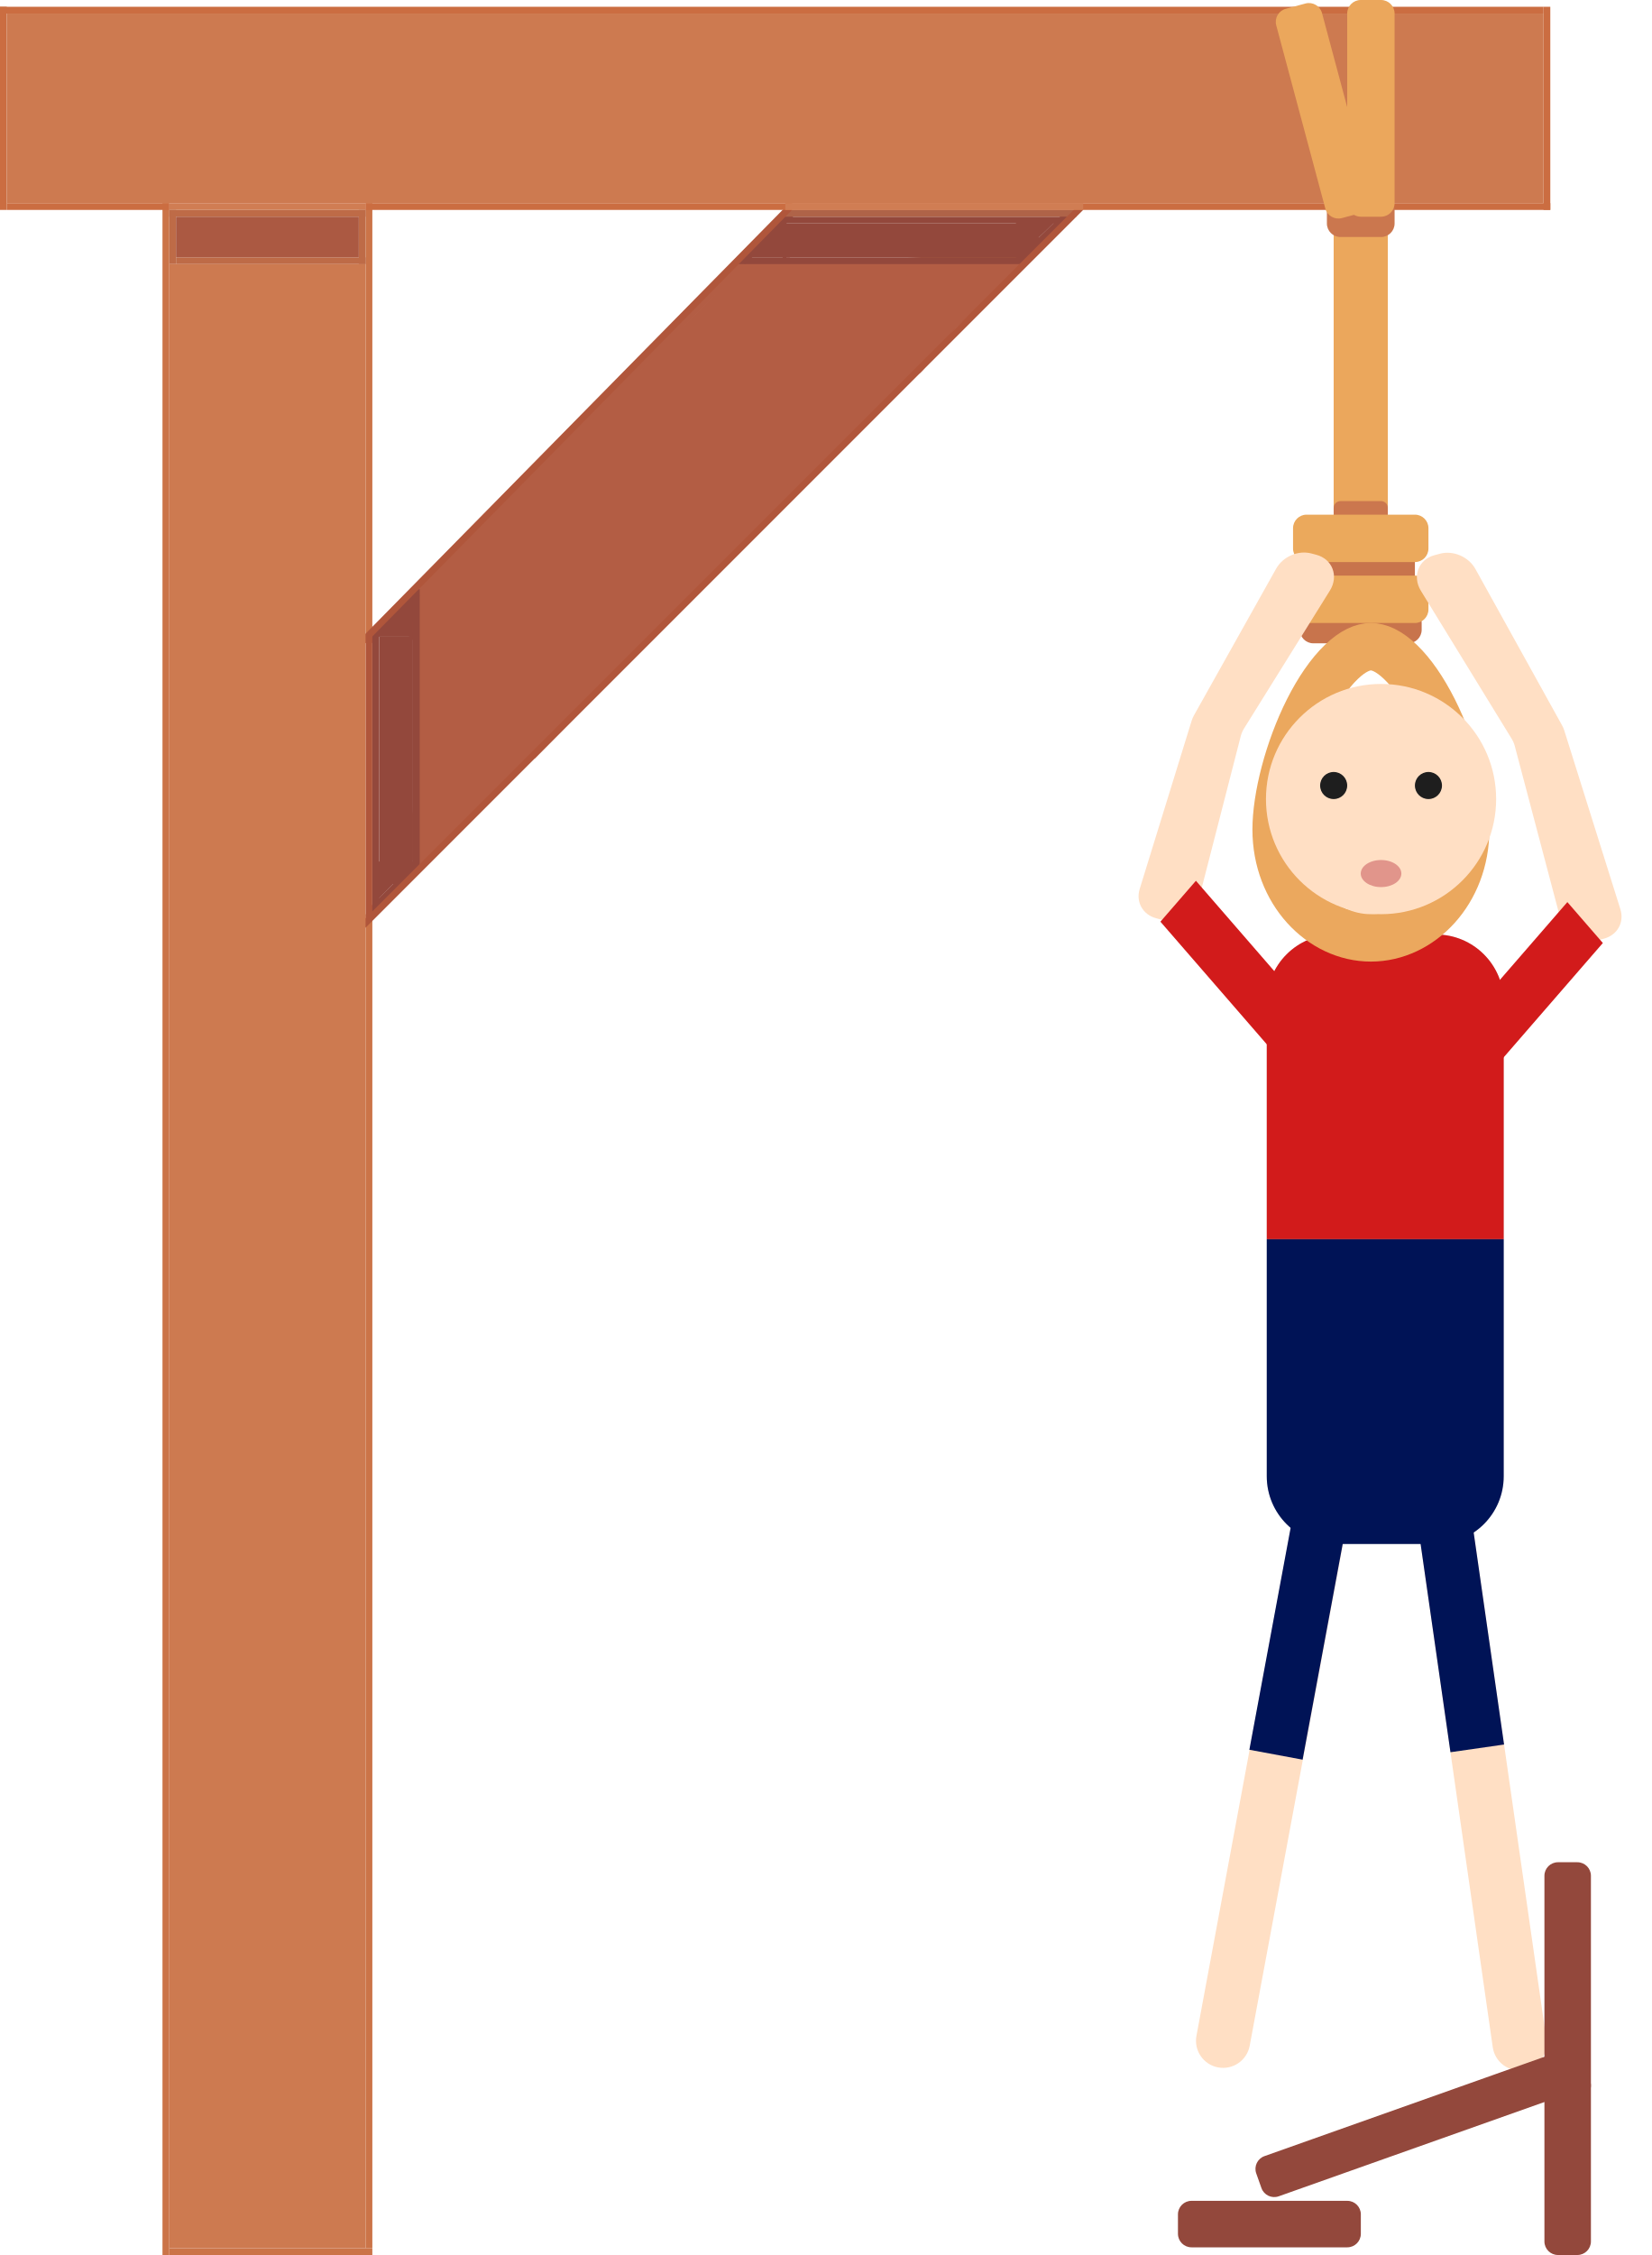
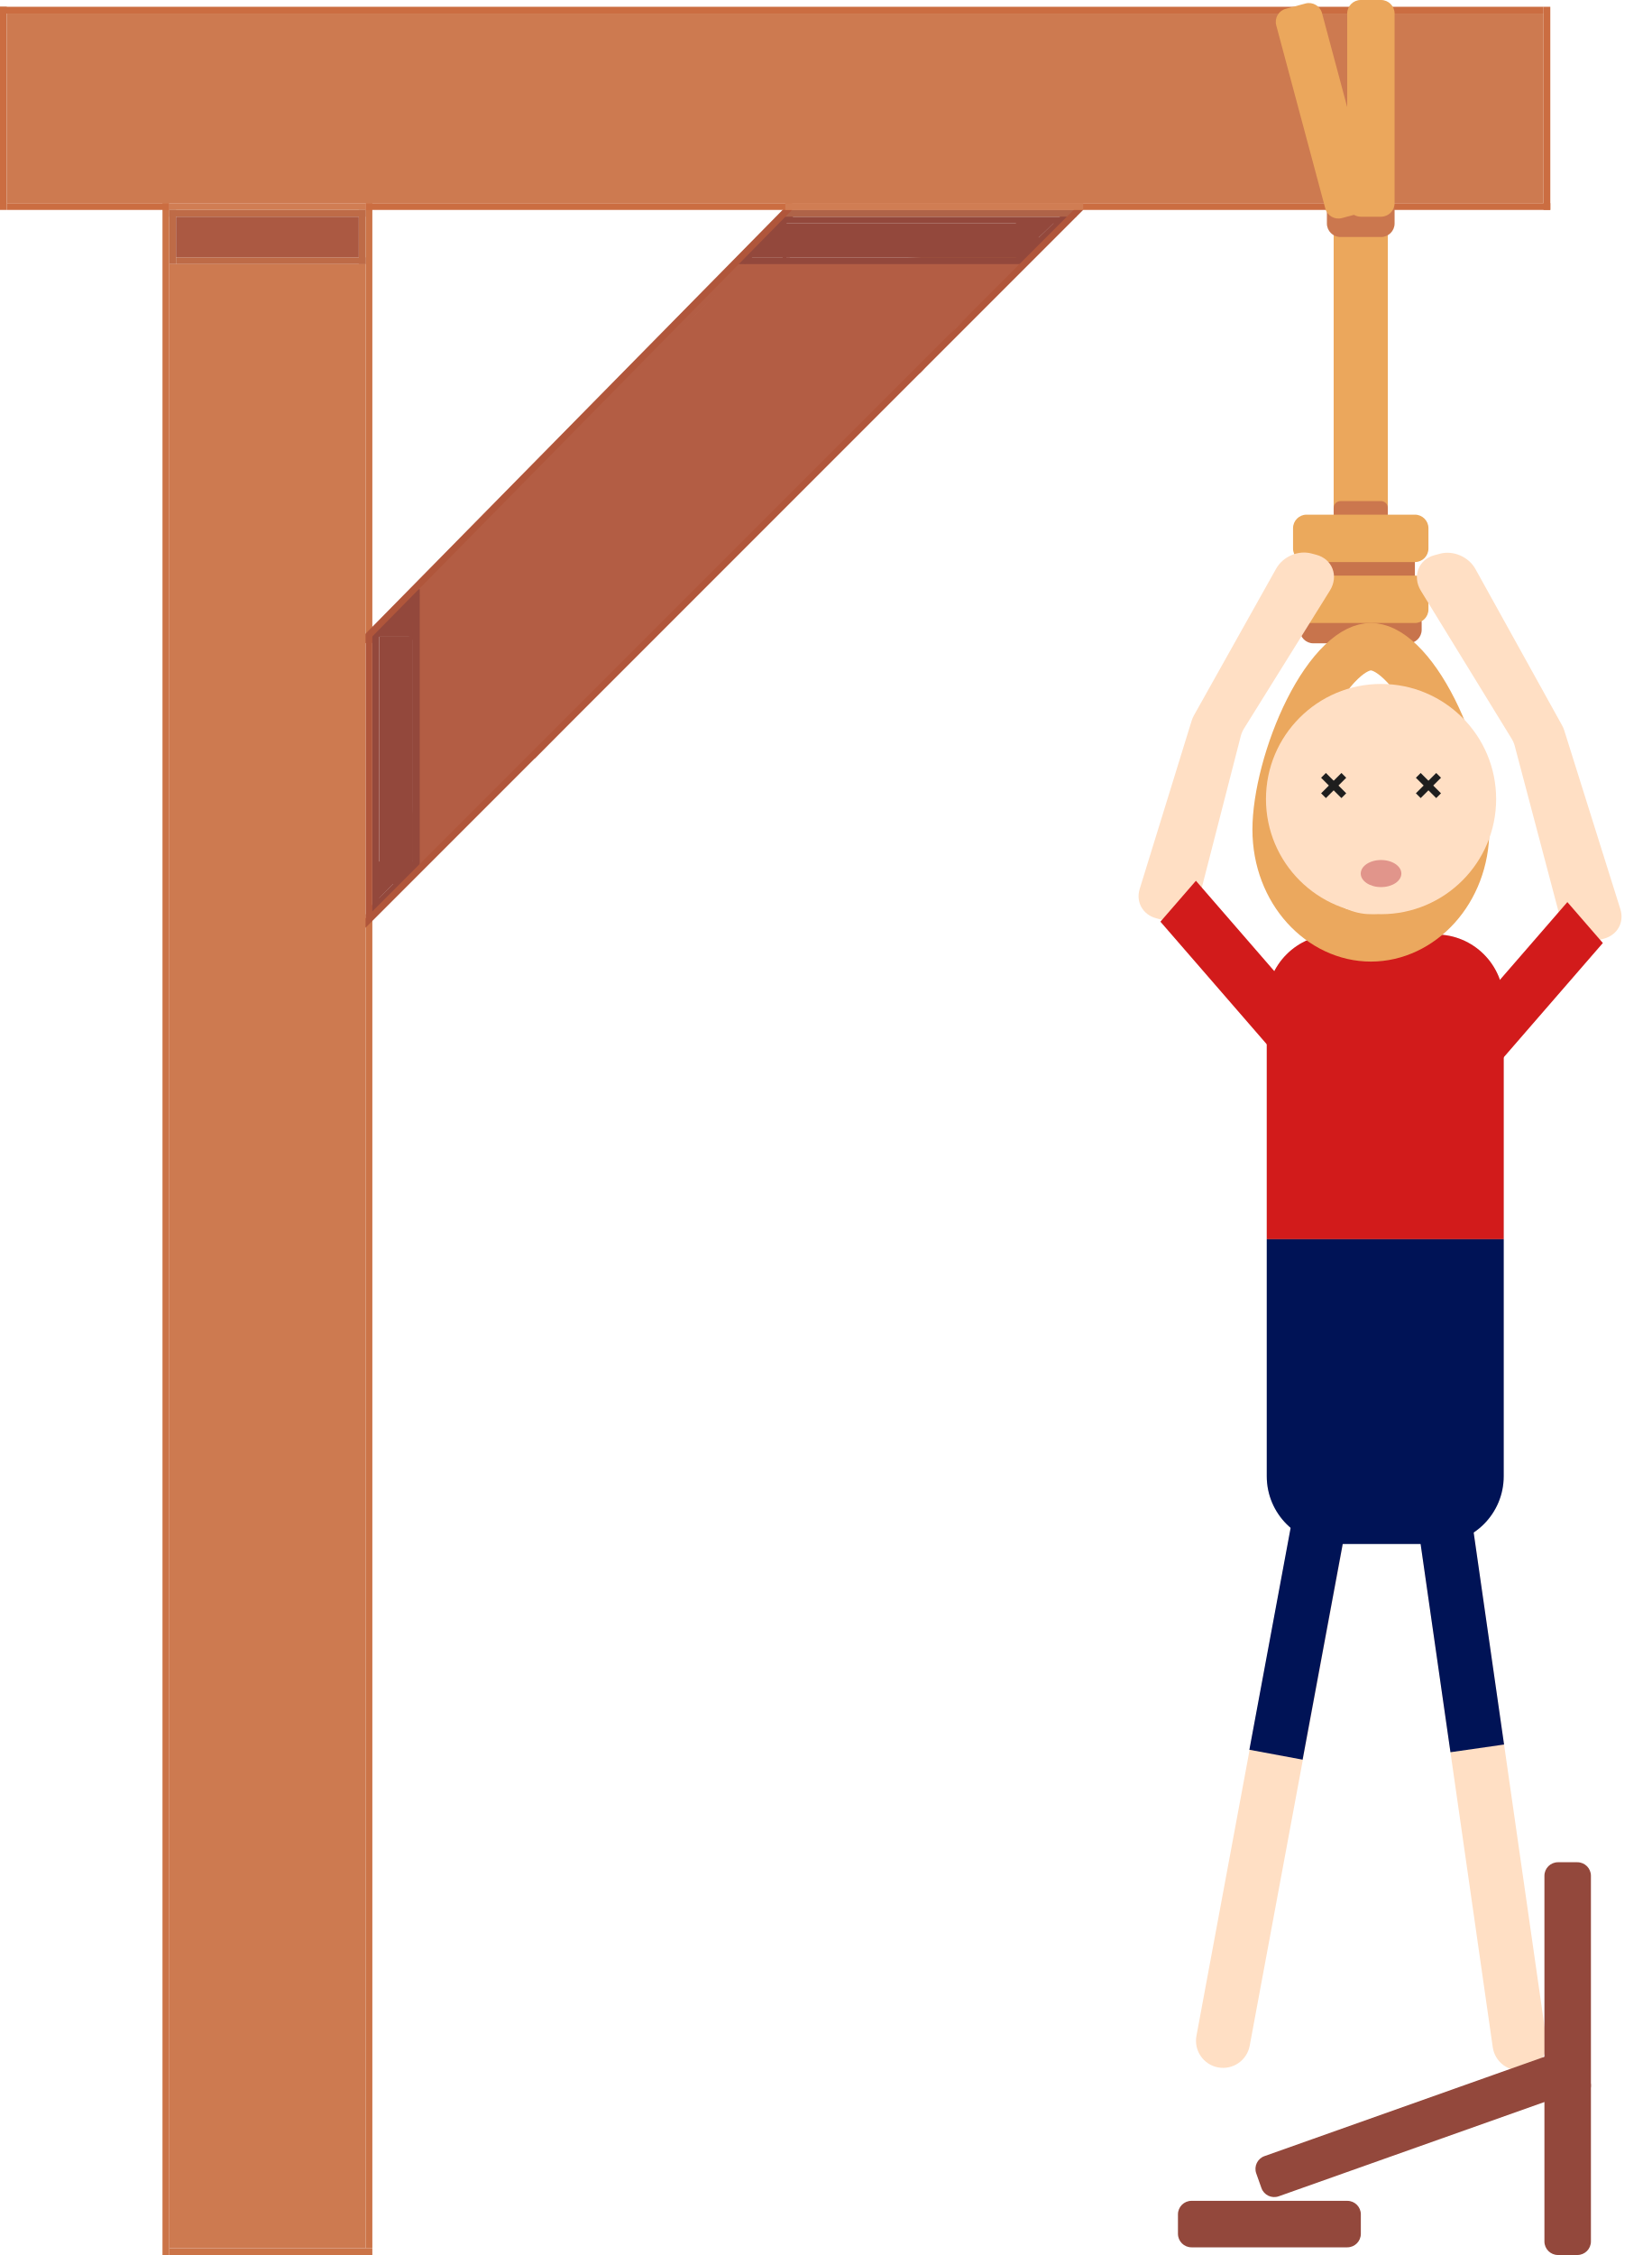
<svg xmlns="http://www.w3.org/2000/svg" width="244" height="333" viewBox="0 0 244 333" fill="none">
  <path d="M72.225 96.52C70.894 100.491 69.534 104.499 68.87 108.646C68.595 110.367 68.445 112.13 68.391 113.874C68.387 113.99 68.417 114.384 68.231 114.431C68.005 114.488 68.055 112.456 68.054 112.428C67.902 108.36 66.199 104.746 65.01 100.922C64.642 99.74 63.546 97.345 65.001 96.43C65.858 95.892 66.609 99.661 66.669 99.934C67.495 103.653 67.648 107.453 67.743 111.251C67.754 111.694 67.752 113.024 67.752 112.58C67.752 110.89 67.52 109.21 67.22 107.55C66.522 103.7 64.706 99.618 65.063 95.64C65.082 95.429 65.786 93.853 65.826 94.239C66.117 97.037 65.817 99.997 65.835 102.808C65.847 104.623 66.428 110.03 66.474 108.215C66.548 105.334 66.267 102.484 66.172 99.61C66.132 98.386 65.436 92.984 67.433 92.478" stroke="#B35D44" stroke-width="3" stroke-linecap="round" />
  <path d="M64.951 87.839C65.44 88.936 65.527 90.083 65.588 91.274C65.625 91.992 65.591 92.637 65.477 93.339C65.196 95.07 65.531 96.921 65.62 98.654C65.675 99.735 65.661 100.814 65.674 101.895C65.685 102.774 65.769 103.663 65.711 104.541C65.692 104.846 65.569 105.059 65.463 104.625C65.188 103.498 65.124 102.311 64.912 101.17C64.623 99.62 64.278 98.085 64.112 96.514C63.985 95.321 63.96 94.122 63.974 92.923C63.982 92.287 64.056 91.304 64.449 90.754C64.703 90.398 64.805 89.899 64.889 89.464C64.934 89.228 64.894 87.147 64.643 87.162C64.503 87.171 64.756 90.037 64.734 90.378C64.705 90.838 64.606 91.289 64.594 91.751C64.579 92.365 64.591 92.98 64.591 93.593C64.591 96 64.424 98.382 64.591 100.788C64.652 101.659 64.643 102.529 64.643 103.402C64.643 104.524 64.678 105.653 64.62 106.774C64.572 107.72 64.4 108.643 64.229 109.573C64.098 110.283 63.836 110.973 63.78 111.695C63.713 112.563 63.761 113.402 63.769 114.269C63.778 115.32 63.79 116.315 63.963 117.357C64.048 117.869 64.077 118.361 64.077 118.878C64.077 119.858 64.132 116.914 64.283 115.946C64.617 113.798 65.231 111.711 65.454 109.544C65.817 106.022 65.827 102.474 66.237 98.954C66.546 96.303 67.334 93.709 67.368 91.026C67.375 90.488 67.274 89.731 67.62 89.265C67.663 89.206 67.714 89.188 67.751 89.273C68.039 89.939 68.05 90.851 68.094 91.552C68.301 94.876 67.906 98.182 67.743 101.496C67.648 103.406 67.628 105.338 67.728 107.248C67.743 107.534 67.763 107.82 67.777 108.107C67.789 108.35 67.76 107.619 67.751 107.375C67.674 105.315 67.634 103.256 67.5 101.198C67.37 99.203 67.177 97.147 67.357 95.146C67.42 94.439 67.732 93.565 68.46 93.299C69.394 92.956 69.689 94.165 69.797 94.84C69.992 96.063 70.002 97.332 70.008 98.567C70.018 100.537 69.939 102.505 69.654 104.454C69.533 105.281 69.44 106.16 69.254 106.976C69.025 107.98 69.853 105.004 70.225 104.044C71.015 102.005 72.117 100.132 73.251 98.275C73.535 97.809 73.82 97.346 74.082 96.867C74.256 96.55 74.408 96.207 74.636 95.924C75.004 95.47 75.061 96.856 75.073 96.93C75.608 100.06 76.077 103.213 76.385 106.374C76.484 107.393 76.697 108.519 76.622 109.552C76.601 109.838 76.584 109.028 76.585 109.017C76.679 107.063 77.486 104.644 76.133 102.951C75.808 102.544 75.45 102.759 75.099 103.02C73.885 103.923 72.745 104.934 71.556 105.871C70.87 106.413 70.173 106.973 69.662 107.696C69.508 107.915 69.111 108.363 69.111 108.653C69.111 108.941 69.606 108.331 69.757 108.086C70.583 106.739 71.175 105.266 72.042 103.94C73.141 102.259 74.492 100.824 76.053 99.579C76.104 99.539 77.566 98.316 77.516 98.284C77.403 98.211 77.288 98.43 77.19 98.524C76.726 98.967 76.385 99.526 76.05 100.071C75.215 101.431 74.409 102.794 73.391 104.026C72.647 104.926 71.864 105.884 70.996 106.667C70.795 106.848 70.579 107.018 70.345 107.155C70.154 107.267 70.061 107.289 70.202 107.057C71.373 105.131 72.707 103.198 74.185 101.499C74.564 101.063 75.002 100.605 75.27 100.085C75.547 99.55 74.666 100.22 74.602 100.279C73.474 101.308 72.757 102.635 72.185 104.038C71.74 105.129 71.194 106.191 70.797 107.3C70.738 107.462 70.35 108.448 70.737 108.485C71.442 108.553 72.234 107.885 72.802 107.566C73.979 106.905 75.135 106.571 76.482 106.534C77.108 106.516 77.735 106.528 78.362 106.525C78.931 106.522 79.579 106.574 80.133 106.398C80.561 106.261 80.533 105.874 80.533 105.498C80.533 105.02 80.454 105.801 80.424 105.9C79.762 108.092 77.477 109.303 75.362 109.625C74.93 109.69 74.216 109.837 73.802 109.616C73.71 109.567 73.51 109.323 73.476 109.486C73.337 110.151 72.954 110.807 72.665 111.418C72.558 111.643 72.473 111.883 72.385 112.117C72.339 112.24 72.254 112.619 72.254 112.487C72.254 112.031 72.437 111.557 72.539 111.12C72.818 109.928 72.965 108.785 73.71 107.774C74.447 106.776 75.384 105.873 76.344 105.099C76.995 104.575 77.662 103.995 78.39 103.581C78.674 103.42 78.72 103.454 78.73 103.789C78.754 104.573 78.476 105.301 78.121 105.987C77.262 107.649 75.798 108.816 74.745 110.33C74.578 110.571 74.822 109.916 74.833 109.888C75.143 109.114 75.355 108.292 75.773 107.566C76.433 106.42 77.702 105.47 78.984 105.154C79.521 105.022 79.254 105.837 79.201 106.129C79.004 107.221 78.696 108.447 78.076 109.382C77.754 109.866 77.268 110.195 76.733 110.394C76.414 110.512 76.054 110.541 75.75 110.7C75.364 110.903 75.289 111.477 74.927 111.73C74.606 111.955 74.175 111.999 73.836 112.221C72.368 113.185 70.791 113.972 69.191 114.685C68.842 114.841 68.456 115.031 68.08 115.104C67.891 115.141 67.94 115.029 67.997 114.893C68.383 113.981 69.165 113.232 69.888 112.586C70.368 112.157 70.923 111.893 71.474 111.577C71.911 111.326 72.191 111.015 72.511 110.625C73.309 109.65 74.176 108.889 75.339 108.399" stroke="#B35D44" stroke-width="3" stroke-linecap="round" />
  <path d="M75.493 109.908C75.371 109.578 73.403 110.67 73.242 110.75C72.164 111.282 71.019 111.704 69.962 112.274C69.5 112.523 68.855 112.89 68.64 113.41C68.544 113.641 68.69 113.585 68.831 113.471C69.605 112.844 70.144 111.808 70.431 110.868C70.987 109.044 70.709 107.073 71.254 105.247C71.259 105.229 71.275 105.087 71.248 105.218C71.197 105.469 71.183 105.733 71.151 105.987C70.974 107.394 70.893 108.79 70.865 110.209C70.848 111.068 70.819 111.923 70.608 112.759C70.519 113.112 70.467 113.568 70.197 113.832C70.071 113.955 69.966 114.02 69.791 114.02C69.563 114.02 69.703 113.311 69.717 113.199C69.826 112.317 70.041 111.351 70.451 110.559C70.554 110.359 70.744 110.171 70.814 109.96" stroke="#B35D44" stroke-width="3" stroke-linecap="round" />
  <path d="M67.523 111.209C67.523 112.8 67.418 114.329 66.997 115.871C66.811 116.551 66.568 117.214 66.426 117.906C66.324 118.398 66.295 118.901 66.237 119.399C66.187 119.829 66.134 121.021 65.543 121.154C64.872 121.305 65.087 122.282 64.683 122.701C64.609 122.777 64.064 123.156 64.163 122.84C64.414 122.034 64.921 121.38 65.469 120.76C67.27 118.724 69.2 116.818 71.102 114.876C72.519 113.43 73.854 112.062 75.773 111.322C76.459 111.058 77.178 110.887 77.859 110.614C77.988 110.562 78.345 110.451 78.37 110.273C78.433 109.824 77.34 110.015 77.127 110.059C75.744 110.341 74.761 111.622 74.116 112.8C73.643 113.664 73.351 114.573 72.562 115.211C72.136 115.556 71.694 115.876 71.276 116.232C70.741 116.69 70.367 117.323 69.865 117.82C69.25 118.428 68.419 118.553 67.677 118.924C67.14 119.193 66.687 119.679 66.288 120.121C65.969 120.476 65.572 120.801 65.323 121.214C65.168 121.472 64.995 121.822 64.746 122.004C64.488 122.192 64.451 122.29 64.334 122.585C64.264 122.762 64.129 123.087 64.129 123.285C64.129 123.377 64.318 123.76 64.437 123.69C64.594 123.598 64.734 123.269 64.849 123.129C65.179 122.725 65.552 122.438 65.977 122.143C66.71 121.634 67.514 121.277 68.04 120.52C68.577 119.748 69.162 119.166 69.917 118.612C71.052 117.779 72.054 116.729 72.931 115.631C73.391 115.054 73.997 114.624 74.485 114.075C74.757 113.769 74.958 113.391 75.276 113.135C75.448 112.997 75.686 112.929 75.842 112.782C76.059 112.579 76.151 112.321 76.293 112.062C76.422 111.827 76.634 111.59 76.673 111.313C76.691 111.188 76.666 111.263 76.613 111.322C76.402 111.559 76.145 111.759 75.89 111.944C74.865 112.685 73.685 113.164 72.662 113.919C71.444 114.818 70.261 115.745 69.088 116.704C68.426 117.245 67.747 117.842 67.203 118.508C66.688 119.139 66.255 119.832 65.723 120.445C65.346 120.881 64.913 121.289 64.594 121.773C64.453 121.987 64.309 122.217 64.129 122.4C63.911 122.621 63.681 122.847 63.626 123.169C63.572 123.484 63.614 123.839 63.614 124.158C63.614 124.341 63.586 124.724 63.434 124.846C63.263 124.985 63.125 125.226 62.957 125.378C62.776 125.544 62.698 125.73 62.557 125.913C62.472 126.024 62.347 126.1 62.278 126.223C62.162 126.428 62.116 126.068 62.1 125.983C62.016 125.521 62.052 124.978 62.075 124.508C62.087 124.253 62.13 123.996 62.175 123.745C62.265 123.232 62.226 122.698 62.226 122.18C62.226 121.717 62.199 121.244 62.289 120.787C62.354 120.456 62.441 120.135 62.472 119.798C62.536 119.095 62.535 118.397 62.535 117.692C62.535 116.935 62.535 116.177 62.535 115.42C62.535 114.354 62.642 113.292 62.637 112.227C62.632 110.95 62.529 109.677 62.546 108.399C62.556 107.614 62.61 106.83 62.575 106.045C62.532 105.089 62.555 104.151 62.583 103.197C62.608 102.351 62.648 101.509 62.689 100.664C62.795 98.479 62.798 96.317 62.637 94.131C62.584 93.399 62.559 92.652 62.472 91.922C62.413 91.43 62.175 91.003 62.175 90.491C62.175 89.797 62.09 89.151 62.226 88.464" stroke="#B35D44" stroke-width="3" stroke-linecap="round" />
  <path d="M109.638 39.641C109.971 39.641 110.281 39.805 110.598 39.89C111.486 40.129 112.368 40.311 113.289 40.318C115.684 40.337 118.072 40.221 120.465 40.214C122.688 40.207 124.902 39.965 127.122 39.89C128.679 39.837 130.244 39.703 131.801 39.693C133.988 39.68 136.16 39.381 138.344 39.381C140.268 39.381 142.23 39.345 144.143 39.109C145.35 38.961 146.583 38.821 147.794 38.757C147.862 38.753 147.995 38.653 148 38.768C148.006 38.929 147.916 39.051 147.834 39.184C147.483 39.755 146.828 40.24 146.343 40.682C145.913 41.074 145.397 41.289 144.937 41.631C144.547 41.921 144.185 42.257 143.8 42.556C142.915 43.245 141.985 43.864 141.106 44.563C140.363 45.154 139.835 45.831 139.306 46.619C138.53 47.777 137.663 48.972 136.664 49.941C135.552 51.019 134.131 51.604 133.164 52.839C132.649 53.497 132.386 54.367 131.984 55.097C131.628 55.743 131.218 56.345 130.567 56.711C130.136 56.953 129.65 57.162 129.182 57.315C129.093 57.344 128.338 57.65 128.702 57.65C129.75 57.65 130.652 56.427 131.276 55.736C132.973 53.855 134.839 52.304 136.927 50.896C137.239 50.685 137.578 50.495 137.872 50.257C138.074 50.093 138.265 49.926 138.438 49.73C138.748 49.38 138.891 48.92 139.161 48.539C139.739 47.719 140.526 46.998 141.266 46.327C141.595 46.028 141.89 45.684 142.269 45.448C142.633 45.22 143.006 45.009 143.343 44.739C144.075 44.153 144.488 43.396 144.709 42.504" stroke="#B35D44" stroke-width="3" stroke-linecap="round" />
  <path d="M144.143 39.641C143.406 40.387 142.529 40.988 141.755 41.694C140.424 42.907 139.201 44.191 138.112 45.633C136.915 47.217 135.878 48.954 134.475 50.369C133.528 51.325 132.379 52.156 131.07 52.503C130.846 52.563 129.75 52.852 129.55 52.549C129.448 52.394 129.968 51.865 130.042 51.786C130.623 51.159 131.233 50.559 131.83 49.947C132.614 49.143 133.356 48.282 134.027 47.379C134.394 46.885 134.71 46.283 135.173 45.87C135.186 45.858 135.342 45.7 135.327 45.829C135.279 46.237 135.013 46.679 134.841 47.038C134.026 48.739 133.216 50.452 132.327 52.116C131.572 53.529 130.703 54.834 129.519 55.915C128.703 56.66 127.789 57.29 126.899 57.939C126.496 58.233 126.115 58.546 125.725 58.853C125.642 58.918 125.841 58.676 125.902 58.59C126.141 58.253 126.36 57.902 126.593 57.561C128.609 54.613 130.388 51.471 132.873 48.883C135.458 46.19 138.546 44.075 141.552 41.905C141.587 41.88 142.448 41.291 142.36 41.174C142.227 40.993 141.286 41.721 141.212 41.775C140.105 42.584 139.171 43.581 138.235 44.58C137.172 45.715 136.146 46.889 135.127 48.065C133.755 49.646 132.355 51.369 130.582 52.509C130.473 52.579 129.892 53.018 129.985 52.642C130.267 51.5 130.739 50.372 131.162 49.279C131.732 47.801 132.429 46.44 133.247 45.089C133.878 44.047 134.507 43.016 135.39 42.168C135.861 41.716 136.37 41.323 136.938 41.006C137.072 40.931 137.088 40.913 136.989 41.064C136.711 41.489 136.465 41.932 136.218 42.377C134.324 45.785 132.552 49.479 129.63 52.121C127.68 53.886 125.393 55.149 123.351 56.783C123.173 56.925 122.983 57.062 122.822 57.225C122.812 57.235 122.65 57.477 122.634 57.477C122.541 57.477 122.748 57.329 122.808 57.257C123.15 56.849 123.507 56.454 123.831 56.031C125.014 54.485 125.901 52.73 127.165 51.242C128.718 49.415 130.7 47.955 132.579 46.494C133.995 45.393 135.379 44.284 136.53 42.891C136.961 42.369 137.38 41.829 137.641 41.197C137.831 40.736 137.345 41.827 137.324 41.865C136.325 43.614 135.052 45.232 133.704 46.714C131.857 48.745 129.733 50.955 127.116 51.942C126.989 51.99 127.09 51.769 127.096 51.751C127.294 51.21 127.626 50.708 127.95 50.239C129.126 48.542 130.73 47.164 132.379 45.954C135.032 44.005 137.974 42.473 140.546 40.41C140.586 40.378 141.188 39.797 140.932 40.092C140.323 40.793 139.665 41.458 138.975 42.076C137.541 43.359 136.027 44.585 134.43 45.656C132.476 46.966 130.347 47.957 128.213 48.923C125.834 50.001 123.45 51.066 121.065 52.133C119.992 52.613 118.729 53.036 117.777 53.752C117.514 53.951 118.476 53.745 118.523 53.729C119.995 53.231 121.292 52.062 122.457 51.069C124.902 48.985 127.156 46.608 129.882 44.884C130.018 44.797 130.166 44.684 130.316 44.62C130.446 44.566 130.344 44.911 130.304 45.048C129.687 47.199 128.598 49.244 127.585 51.219C126.211 53.897 124.554 56.93 121.465 57.795C121.191 57.872 120.694 58.053 120.765 57.584C120.823 57.207 120.972 56.829 121.088 56.471C121.394 55.526 121.717 54.589 122.094 53.671C122.661 52.292 123.384 51.033 124.288 49.854C124.783 49.209 125.305 48.508 126.008 48.079C127.549 47.138 126.513 50.553 126.299 50.994C125.74 52.144 124.793 53.3 123.625 53.853C122.633 54.324 121.462 54.079 120.563 53.504C120.024 53.159 119.028 52.423 119.097 51.659C119.142 51.16 120.076 51.024 120.431 50.947C123.31 50.323 125.771 48.696 128.019 46.818C129.133 45.888 130.189 44.974 131.45 44.25C132.228 43.804 133.072 43.464 133.83 42.984C133.898 42.941 134.143 42.816 133.998 42.735C133.609 42.519 133.118 42.406 132.678 42.406C131.554 42.406 130.431 42.661 129.322 42.816C127.64 43.051 125.956 43.261 124.277 43.513C123.496 43.63 122.708 43.753 121.917 43.753C121.885 43.753 121.698 43.776 121.814 43.71C122.147 43.519 122.522 43.387 122.891 43.29C124.498 42.868 126.227 42.855 127.876 42.828C129.981 42.794 132.088 42.859 134.193 42.805C134.936 42.785 135.677 42.739 136.412 42.62C136.736 42.567 137.17 42.517 137.452 42.319C137.672 42.165 136.926 42.07 136.901 42.067C135.95 41.968 134.971 42.06 134.024 42.151C132.052 42.34 130.101 42.419 128.119 42.391C124.769 42.343 121.449 42.005 118.117 41.683C115.645 41.443 113.163 41.117 110.678 41.055C110.193 41.043 109.706 41.042 109.221 41.047C109.127 41.047 108.737 41.004 108.673 41.139C108.629 41.232 110.006 41.475 110.072 41.486C111.603 41.731 113.165 41.789 114.706 41.931C116.931 42.137 119.144 42.388 121.38 42.44C122.222 42.46 123.179 42.354 124.011 42.53C124.352 42.602 123.32 42.62 122.974 42.66C119.249 43.096 115.434 42.764 111.741 43.481C111.447 43.538 111.157 43.612 110.869 43.695C110.766 43.725 110.458 43.783 110.564 43.802C110.695 43.826 110.87 43.804 110.998 43.805C111.745 43.809 112.492 43.83 113.238 43.869C115.229 43.971 117.221 44.106 119.211 44.224C120.924 44.326 122.661 44.473 124.328 44.91C124.464 44.945 125.612 45.158 125.182 45.479C124.44 46.035 123.266 46.056 122.391 46.095C120.529 46.18 118.664 46.155 116.806 46.02C116.085 45.968 115.356 45.91 114.632 45.939C113.974 45.966 115.948 45.991 116.606 45.991C118.729 45.991 120.851 46.048 122.974 46.084C124.688 46.112 126.396 46.159 128.096 46.405C128.339 46.44 128.689 46.454 128.919 46.564C129.041 46.622 128.699 46.731 128.57 46.775C127.267 47.224 125.742 47.15 124.391 47.113C122.196 47.053 120.023 46.692 117.832 46.63C117.308 46.615 116.436 46.506 116.037 46.968C115.841 47.196 115.828 47.511 116.063 47.712C116.731 48.283 117.916 48.218 118.723 48.183C120.461 48.108 122.216 47.74 123.894 47.289C124.801 47.046 126.014 46.832 126.693 46.107C126.969 45.813 127.115 45.333 126.888 44.97C126.342 44.1 124.891 43.789 123.962 43.724C123.19 43.67 122.455 43.833 121.871 44.366C121.804 44.427 121.447 44.663 121.665 44.702C122.326 44.819 122.913 45.039 123.537 45.294C124.614 45.734 125.68 46.267 126.802 46.581C127.393 46.746 128.002 46.814 128.61 46.873C129.297 46.939 127.241 46.702 126.556 46.616" stroke="#B35D44" stroke-width="3" stroke-linecap="round" />
  <path d="M132.376 56.246C132.391 56.17 132.497 56.074 132.542 56.009C132.688 55.799 132.862 55.614 133.009 55.406C133.301 54.994 133.427 54.529 133.67 54.098C133.882 53.72 134.106 53.336 134.413 53.025C134.708 52.726 134.961 52.389 135.239 52.073C135.657 51.598 136.086 51.132 136.505 50.657C137.315 49.739 138.096 48.766 138.995 47.934C139.563 47.409 140.182 46.939 140.74 46.403C140.958 46.194 141.146 45.956 141.363 45.746C141.572 45.543 141.803 45.368 142.024 45.178C142.402 44.853 142.75 44.492 143.146 44.187C143.481 43.929 143.835 43.698 144.153 43.416C144.378 43.216 144.586 42.998 144.853 42.85C145.104 42.712 145.348 42.582 145.584 42.419C145.79 42.278 146.036 42.21 146.25 42.081C146.472 41.946 146.685 41.807 146.912 41.68C147.22 41.509 147.446 41.235 147.655 40.966C147.933 40.608 148.232 40.294 148.558 39.981C148.639 39.903 148.742 39.838 148.827 39.768C148.97 39.652 149.12 39.526 149.238 39.381C149.278 39.333 149.33 39.26 149.356 39.204C149.381 39.151 149.219 39.276 149.203 39.287C148.999 39.425 148.834 39.675 148.619 39.782" stroke="#B35D44" stroke-width="3" stroke-linecap="round" />
  <path d="M134.991 53.878C135.194 53.695 135.329 53.469 135.52 53.278C135.616 53.183 135.726 53.001 135.844 52.942" stroke="#B35D44" stroke-width="3" stroke-linecap="round" />
  <rect x="61.825" y="87.876" width="68.627" height="27.804" transform="rotate(-45.4139 61.8253 87.8757)" fill="#B35D44" />
  <line x1="61.643" y1="87.65" x2="116.643" y2="31.65" stroke="#B35D44" />
  <line x1="78.643" y1="111.65" x2="133.643" y2="55.65" stroke="#B35D44" />
  <line x1="78.643" y1="110.65" x2="133.643" y2="54.65" stroke="#B35D44" />
  <line x1="55.5" y1="94" x2="55.5" y2="134" stroke="#93483C" />
  <line x1="61.5" y1="87" x2="61.5" y2="128" stroke="#93483C" />
  <line x1="54.646" y1="134.646" x2="61.646" y2="127.646" stroke="#93483C" />
  <line x1="54.646" y1="94.646" x2="61.646" y2="87.646" stroke="#93483C" />
  <rect x="56" y="94" width="5" height="34" fill="#93483C" />
  <path d="M58.5 91L61.531 94H55.469L58.5 91Z" fill="#93483C" />
  <path d="M58.5 91L61.531 94H55.469L58.5 91Z" fill="#93483C" />
  <path d="M58.571 129.999L55.143 133.463L55.143 126.536L58.571 129.999Z" fill="#93483C" />
  <path d="M58.571 129.999L55.143 133.463L55.143 126.536L58.571 129.999Z" fill="#93483C" />
  <path d="M58.5 131L55.469 127.25L61.531 127.25L58.5 131Z" fill="#93483C" />
  <path d="M58.5 131L55.469 127.25L61.531 127.25L58.5 131Z" fill="#93483C" />
  <path d="M58 91.5L61 88.469L61 94.531L58 91.5Z" fill="#93483C" />
  <path d="M58 91.5L61 88.469L61 94.531L58 91.5Z" fill="#93483C" />
  <line y1="-0.5" x2="40.833" y2="-0.5" transform="matrix(1 4.28193e-08 4.4622e-08 -1 116.146 32)" stroke="#93483C" />
  <line y1="-0.5" x2="41.854" y2="-0.5" transform="matrix(1 4.28193e-08 4.4622e-08 -1 109 38)" stroke="#93483C" />
  <line y1="-0.5" x2="10.003" y2="-0.5" transform="matrix(-0.714359 0.69978 0.714359 0.69978 158 32)" stroke="#93483C" />
  <line y1="-0.5" x2="10.003" y2="-0.5" transform="matrix(-0.714359 0.69978 0.714359 0.69978 117.167 32)" stroke="#93483C" />
  <rect width="5" height="34.708" transform="matrix(-4.4622e-08 1 1 4.28193e-08 116.146 33)" fill="#93483C" />
  <path d="M113.083 35.5L116.146 38.531L116.146 32.469L113.083 35.5Z" fill="#93483C" />
  <path d="M113.083 35.5L116.146 38.531L116.146 32.469L113.083 35.5Z" fill="#93483C" />
  <path d="M152.895 35.571L156.431 32.143H149.359L152.895 35.571Z" fill="#93483C" />
  <path d="M152.895 35.571L156.431 32.143H149.359L152.895 35.571Z" fill="#93483C" />
  <path d="M153.917 35.5L150.089 32.469L150.089 38.531L153.917 35.5Z" fill="#93483C" />
  <path d="M153.917 35.5L150.089 32.469L150.089 38.531L153.917 35.5Z" fill="#93483C" />
  <path d="M113.594 35L110.499 38L116.688 38L113.594 35Z" fill="#93483C" />
  <path d="M113.594 35L110.499 38L116.688 38L113.594 35Z" fill="#93483C" />
  <line x1="116" y1="31.5" x2="159" y2="31.5" stroke="#AF6348" />
  <line x1="54.5" y1="30" x2="54.5" y2="94" stroke="#CB7448" />
  <line x1="25" y1="332.5" x2="55" y2="332.5" stroke="#CB7448" />
  <line x1="24.5" y1="333" x2="24.5" y2="30" stroke="#CB7448" />
  <line x1="54.5" y1="332" x2="54.5" y2="135" stroke="#CB7448" />
  <line x1="53.644" y1="94.649" x2="116.644" y2="30.649" stroke="#B0563B" />
  <line x1="53.646" y1="136.646" x2="159.646" y2="30.646" stroke="#B0563B" />
  <line x1="54.5" y1="94" x2="54.5" y2="136" stroke="#B0563B" />
  <line x1="25" y1="30.5" x2="1" y2="30.5" stroke="#CB6D41" />
  <line x1="0.5" y1="31" x2="0.5" y2="1" stroke="#CB6D41" />
  <line y1="1.5" x2="228" y2="1.5" stroke="#CB6D41" />
  <line x1="228.5" y1="1" x2="228.5" y2="31" stroke="#CB6D41" />
  <line x1="117" y1="30.5" x2="54" y2="30.5" stroke="#CB6D41" />
  <line x1="116" y1="30.5" x2="229" y2="30.5" stroke="#CB6D41" />
  <rect x="1" y="2" width="227" height="28" fill="#CD7A50" />
  <line x1="25" y1="30.5" x2="54" y2="30.5" stroke="#D07D53" />
  <line x1="116" y1="30.5" x2="160" y2="30.5" stroke="#D07D53" />
  <line x1="25" y1="31.5" x2="54" y2="31.5" stroke="#BE6B47" />
  <line x1="25.5" y1="31" x2="25.5" y2="39" stroke="#BE6B47" />
  <line x1="26" y1="38.5" x2="54" y2="38.5" stroke="#BE6B47" />
  <line x1="53.5" y1="39" x2="53.5" y2="31" stroke="#BE6B47" />
  <rect x="26" y="32" width="27" height="6" fill="#AB5942" />
  <rect x="25" y="39" width="29" height="293" fill="#CD7A50" />
  <rect x="197" y="30" width="8" height="50" rx="2" fill="#EBA75C" />
  <rect x="196" y="29" width="10" height="6" rx="2" fill="#CB774E" />
  <rect x="197" y="74" width="8" height="6" rx="1" fill="#CB774E" />
  <rect x="199" width="7" height="32" rx="2" fill="#EBA75C" />
  <rect x="188" y="1.812" width="7" height="32" rx="2" transform="rotate(-15 188 1.81177)" fill="#EBA75C" />
  <rect x="193" y="81" width="16" height="7" rx="2" fill="#C8744C" />
  <rect x="191" y="76" width="20" height="7" rx="2" fill="#EBA95C" />
  <rect x="192" y="90" width="18" height="5" rx="2" fill="#C8744C" />
  <rect x="191" y="85" width="20" height="7" rx="2" fill="#EBA95C" />
  <rect x="199" y="126" width="10" height="12" fill="#FFDFC4" />
  <rect x="191.54" y="221" width="8" height="85" rx="4" transform="rotate(10.534 191.54 221)" fill="#FFDFC4" />
  <rect x="209" y="222.135" width="8" height="85" rx="4" transform="rotate(-8.16116 209 222.135)" fill="#FFDFC4" />
  <rect x="187.118" y="138" width="35" height="90" rx="10" fill="#D9D9D9" />
  <path d="M187.118 148C187.118 142.477 191.595 138 197.118 138H212.118C217.64 138 222.118 142.477 222.118 148V183H187.118V148Z" fill="#D21B1B" />
  <path d="M222.118 218C222.118 223.523 217.641 228 212.118 228L197.118 228C191.595 228 187.118 223.523 187.118 218L187.118 183L222.118 183L222.118 218Z" fill="#001356" />
  <rect x="209" y="222.135" width="8" height="36.993" transform="rotate(-8.16116 209 222.135)" fill="#001356" />
  <path d="M239.352 134.268C239.96 136.203 238.909 138.083 236.922 138.615L236.108 138.833C233.755 139.464 231.1 137.962 230.49 135.654L223.748 110.153C223.649 109.78 223.492 109.416 223.281 109.073L209.884 87.243C208.576 85.112 209.529 82.619 211.896 81.984L212.696 81.77C214.672 81.241 216.936 82.217 217.943 84.032L230.739 107.116C230.873 107.357 230.981 107.608 231.062 107.865L239.352 134.268Z" fill="#FFDFC4" />
-   <path d="M168.348 131.272C167.752 133.202 168.804 135.072 170.784 135.602L171.509 135.797C173.873 136.43 176.537 134.912 177.134 132.592L183.28 108.695C183.38 108.305 183.545 107.924 183.767 107.566L196.444 87.211C197.774 85.076 196.825 82.565 194.447 81.928L193.737 81.738C191.768 81.21 189.512 82.177 188.5 83.983L176.362 105.639C176.221 105.891 176.108 106.154 176.025 106.422L168.348 131.272Z" fill="#FFDFC4" />
+   <path d="M168.348 131.272C167.752 133.202 168.804 135.072 170.784 135.602L171.509 135.797C173.873 136.43 176.537 134.912 177.134 132.592L183.28 108.695C183.38 108.305 183.545 107.924 183.767 107.566L196.445 87.211C197.774 85.076 196.825 82.565 194.447 81.928L193.737 81.738C191.768 81.21 189.512 82.177 188.5 83.983L176.362 105.639C176.221 105.891 176.108 106.154 176.025 106.422L168.348 131.272Z" fill="#FFDFC4" />
  <rect width="8" height="23.681" transform="matrix(-0.655362 -0.755315 0.655362 -0.755315 221.243 157.142)" fill="#D21B1B" />
  <rect width="8" height="27.849" transform="matrix(0.655362 -0.755315 -0.655362 -0.755315 189.661 157.142)" fill="#D21B1B" />
  <rect x="191.311" y="222.021" width="8" height="36.993" transform="rotate(10.534 191.311 222.021)" fill="#001356" />
  <path d="M216.5 122.494C216.5 131.701 209.884 138.5 202.5 138.5C195.116 138.5 188.5 131.701 188.5 122.494C188.5 117.763 190.276 110.678 193.25 104.784C194.726 101.858 196.4 99.424 198.117 97.77C199.849 96.101 201.326 95.5 202.5 95.5C203.674 95.5 205.151 96.101 206.883 97.77C208.6 99.424 210.274 101.858 211.75 104.784C214.724 110.678 216.5 117.763 216.5 122.494Z" stroke="#EBA85E" stroke-width="7" />
  <circle cx="204" cy="118" r="17" fill="#FFDFC4" />
-   <circle cx="211" cy="116" r="2" fill="#1E1E1E" />
-   <circle cx="197" cy="116" r="2" fill="#1E1E1E" />
  <ellipse cx="204" cy="129" rx="3" ry="2" fill="#E1958B" />
+   <path d="M195.5 114.5L198.5 117.5" stroke="#1E1E1E" />
+   <path d="M198.5 114.5L195.5 117.5" stroke="#1E1E1E" />
+   <path d="M209.5 114.5L212.5 117.5" stroke="#1E1E1E" />
+   <path d="M212.5 114.5L209.5 117.5" stroke="#1E1E1E" />
  <rect x="201.014" y="325" width="6.868" height="27.014" rx="2" transform="rotate(90 201.014 325)" fill="#93483C" />
  <rect x="228.132" y="305.986" width="6.868" height="27.014" rx="2" fill="#93483C" />
  <rect x="233.008" y="302" width="6.295" height="51.05" rx="2" transform="rotate(70.4691 233.008 302)" fill="#93483C" />
  <rect x="235" y="309.959" width="6.868" height="34.959" rx="2" transform="rotate(-180 235 309.959)" fill="#93483C" />
</svg>
